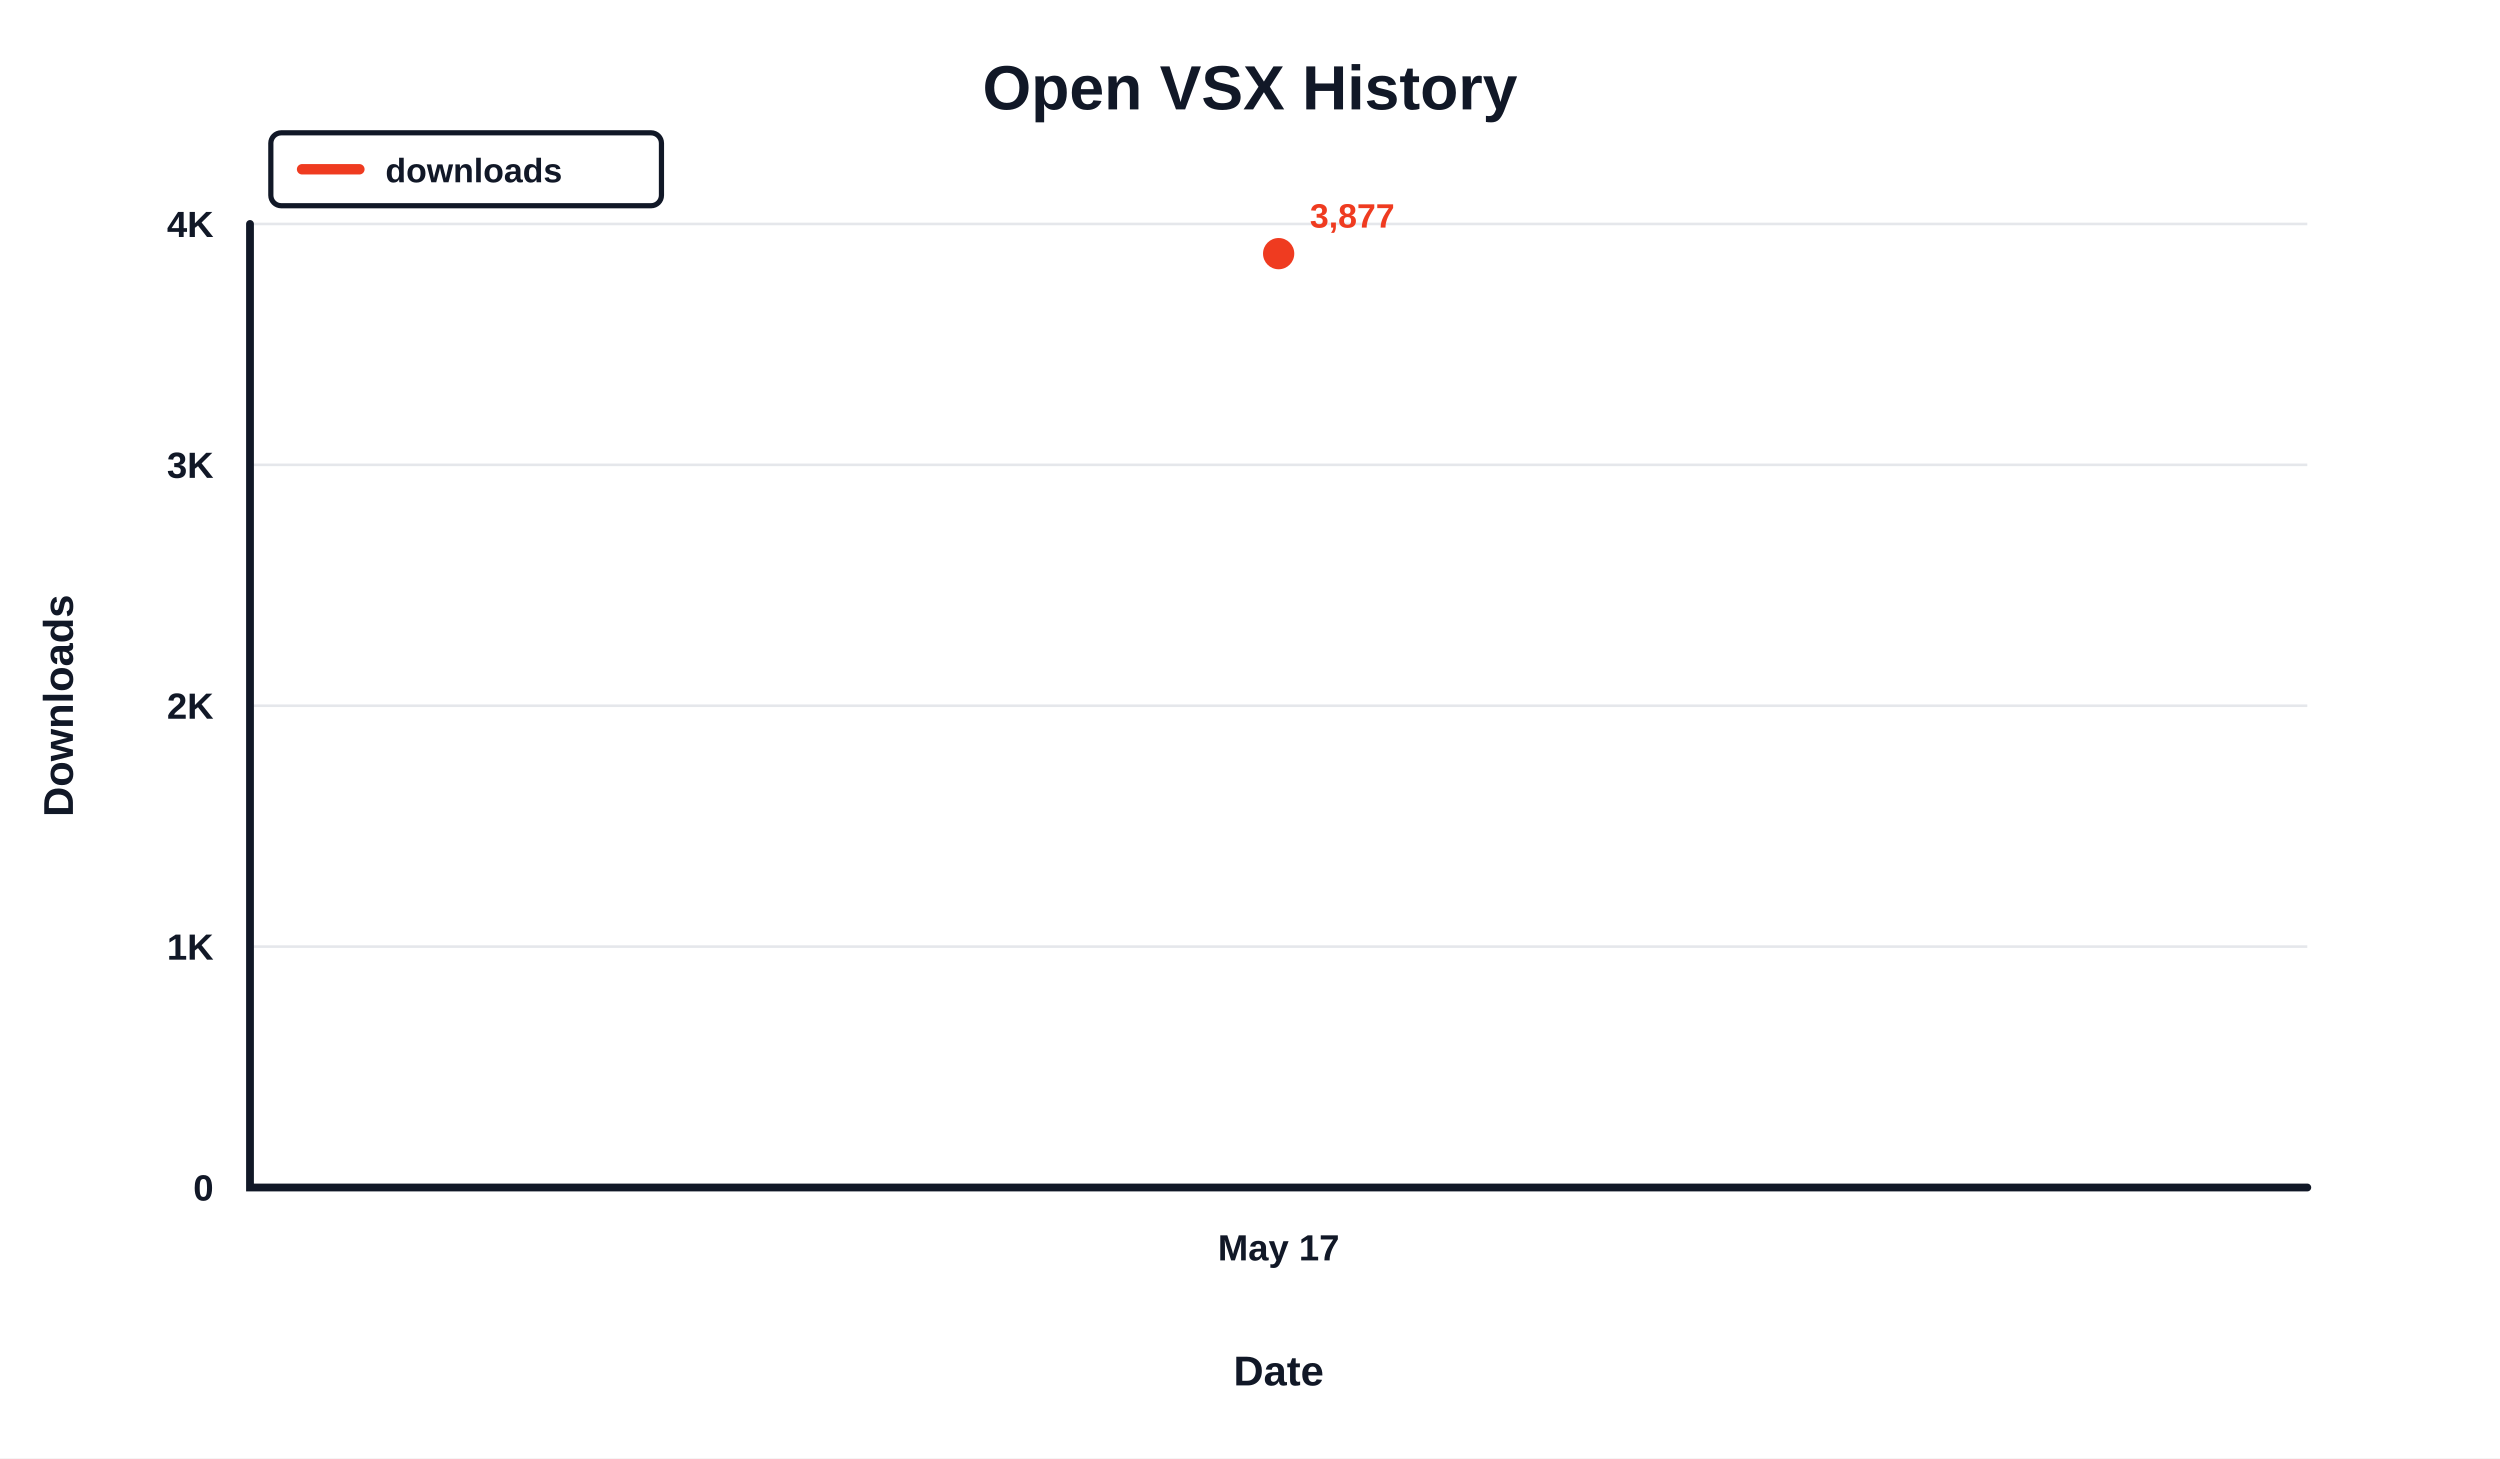
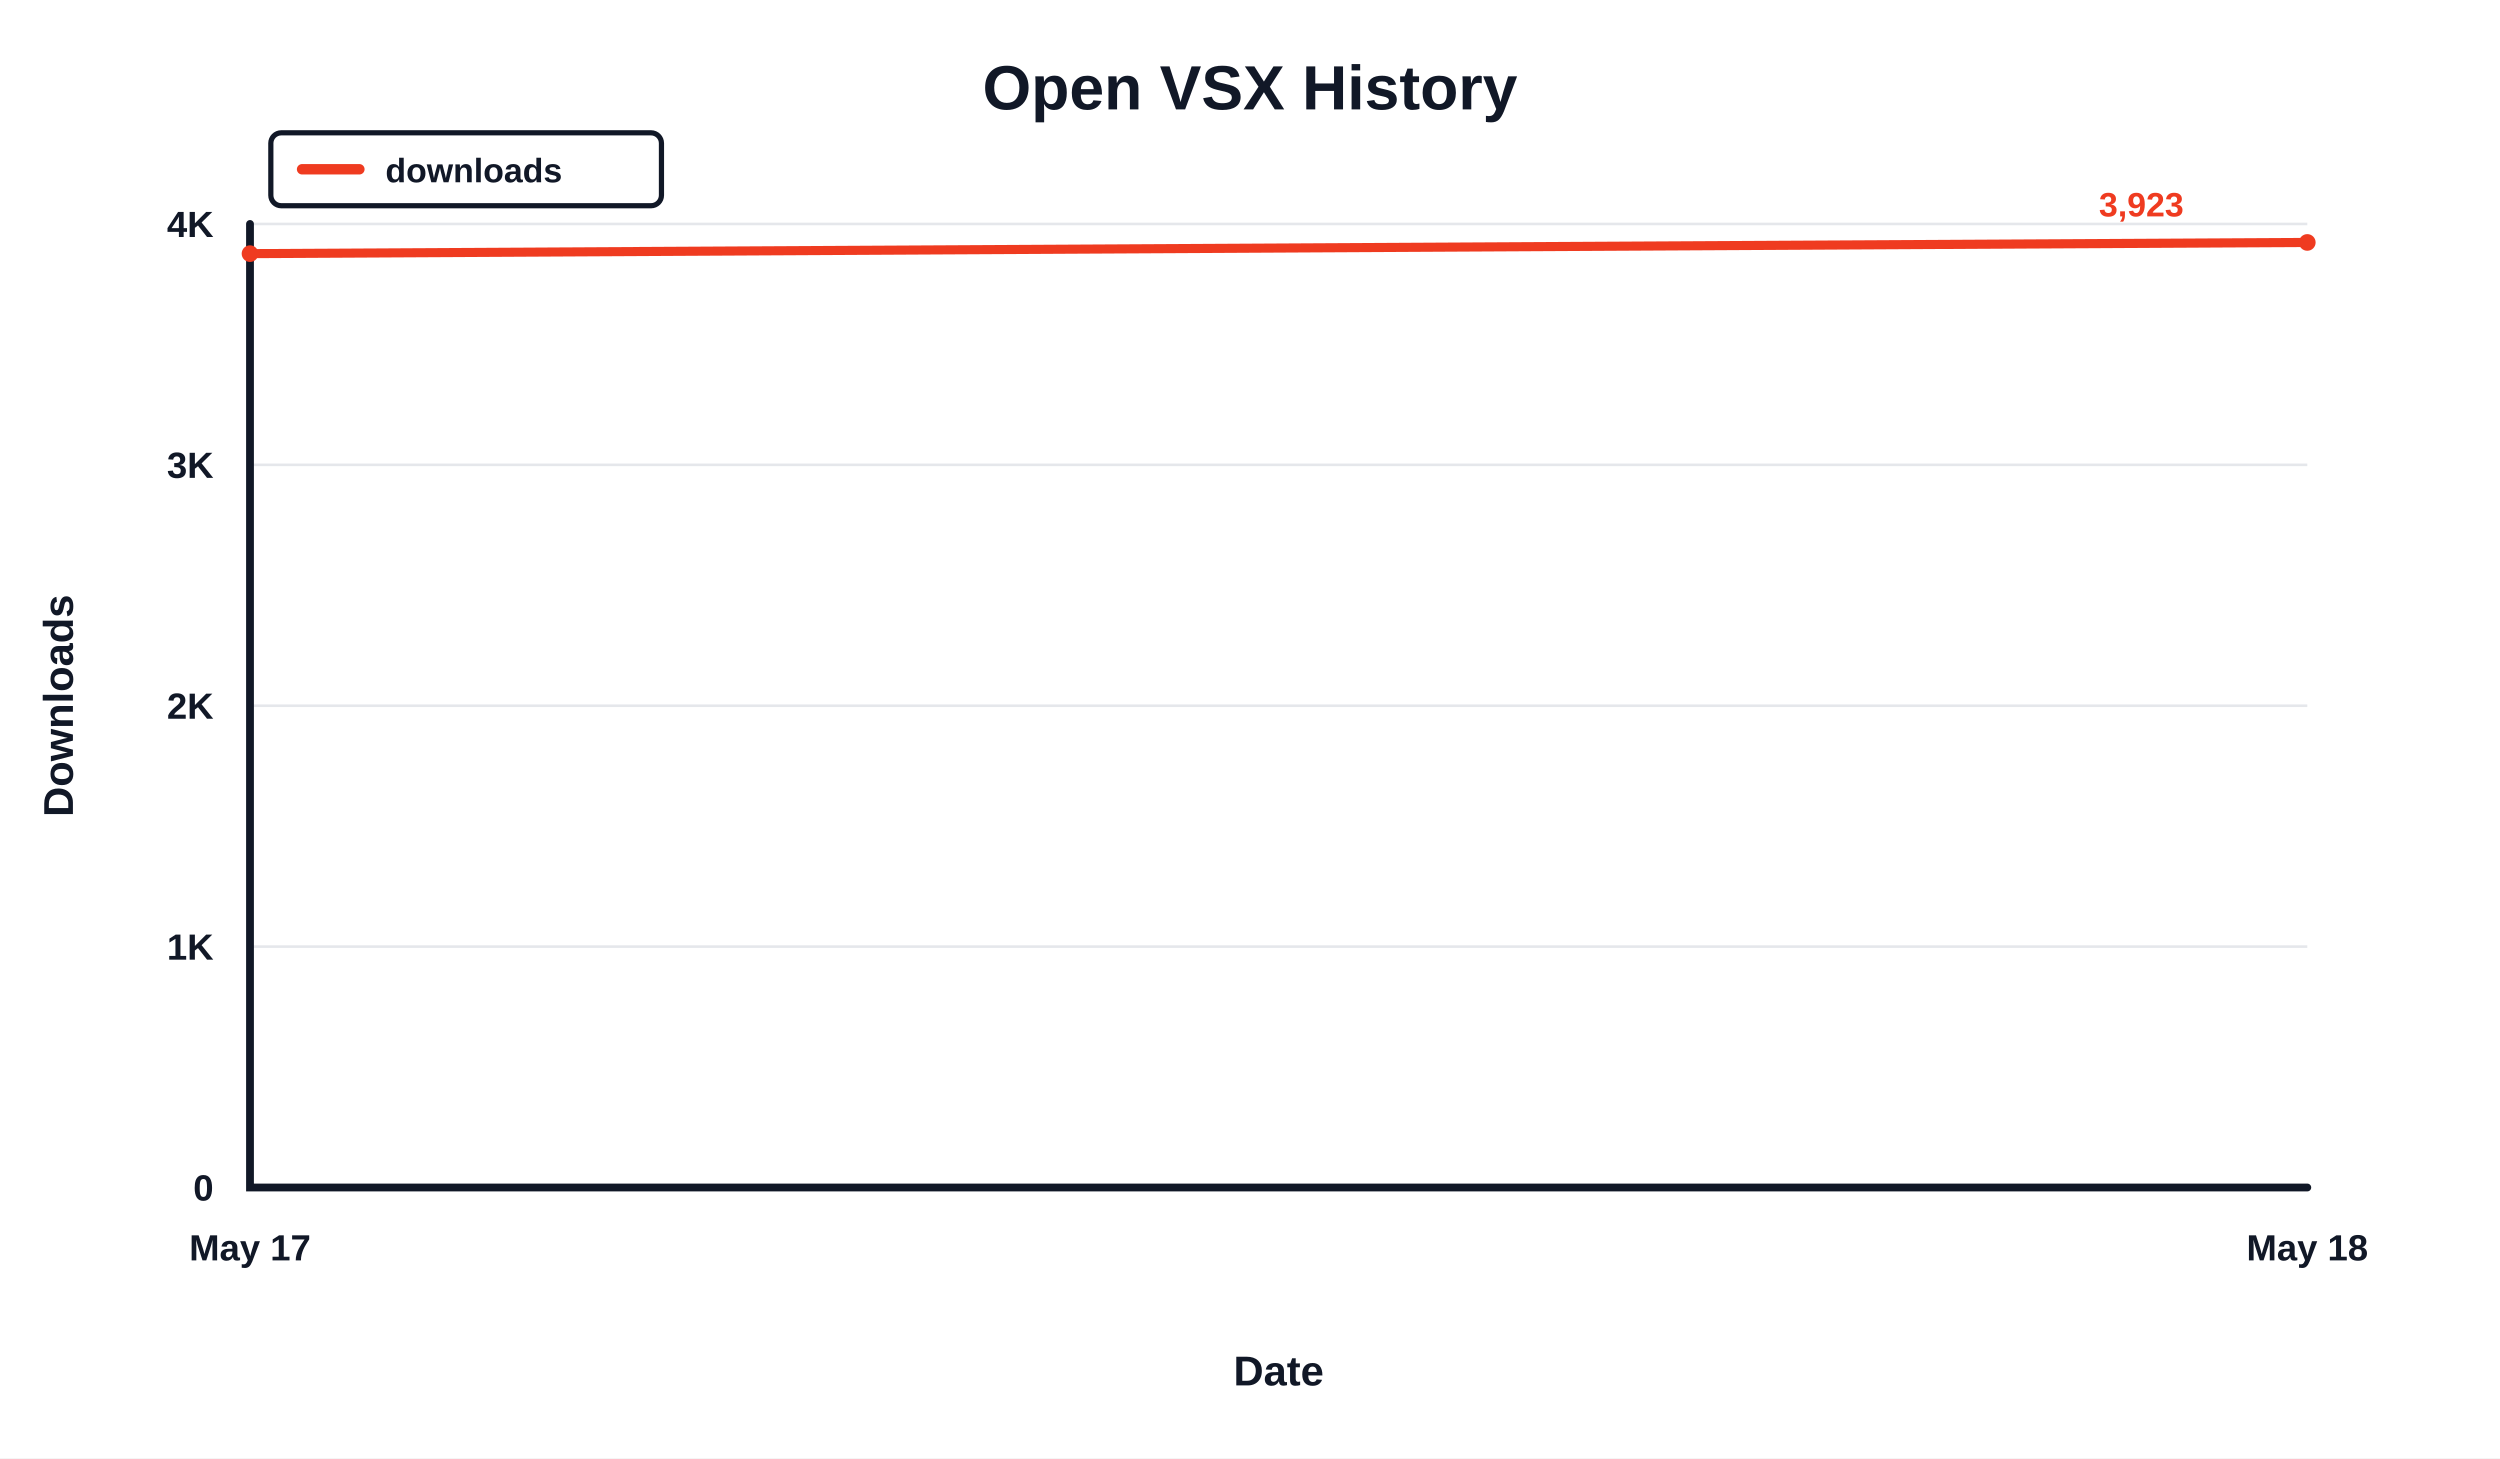
<svg xmlns="http://www.w3.org/2000/svg" width="960" height="560" viewBox="0 0 960 560" role="img" aria-label="winterdrive.quick-prompt Open VSX History line chart">
  <rect width="960" height="560" fill="#ffffff" />
  <text x="480" y="42" text-anchor="middle" font-family="Segoe UI, Arial, sans-serif" font-size="24" font-weight="700" fill="#111827">Open VSX History</text>
  <g transform="translate(104,64)">
    <rect x="0" y="-13" width="150" height="28" rx="4" fill="#ffffff" stroke="#111827" stroke-width="2" />
    <line x1="12" y1="1" x2="34" y2="1" stroke="#ef3b20" stroke-width="4" stroke-linecap="round" />
    <text x="44" y="6" font-family="Segoe UI, Arial, sans-serif" font-size="13" font-weight="600" fill="#111827">downloads</text>
  </g>
  <line x1="96" y1="456.0" x2="886" y2="456.0" stroke="#e5e7eb" stroke-width="1" />
  <text x="82" y="461.0" text-anchor="end" font-family="Segoe UI, Arial, sans-serif" font-size="14" font-weight="600" fill="#111827">0</text>
  <line x1="96" y1="363.5" x2="886" y2="363.5" stroke="#e5e7eb" stroke-width="1" />
  <text x="82" y="368.5" text-anchor="end" font-family="Segoe UI, Arial, sans-serif" font-size="14" font-weight="600" fill="#111827">1K</text>
  <line x1="96" y1="271.0" x2="886" y2="271.0" stroke="#e5e7eb" stroke-width="1" />
  <text x="82" y="276.0" text-anchor="end" font-family="Segoe UI, Arial, sans-serif" font-size="14" font-weight="600" fill="#111827">2K</text>
  <line x1="96" y1="178.5" x2="886" y2="178.5" stroke="#e5e7eb" stroke-width="1" />
  <text x="82" y="183.5" text-anchor="end" font-family="Segoe UI, Arial, sans-serif" font-size="14" font-weight="600" fill="#111827">3K</text>
  <line x1="96" y1="86.0" x2="886" y2="86.0" stroke="#e5e7eb" stroke-width="1" />
  <text x="82" y="91.0" text-anchor="end" font-family="Segoe UI, Arial, sans-serif" font-size="14" font-weight="600" fill="#111827">4K</text>
  <path d="M96,86 L96,456 L886,456" fill="none" stroke="#111827" stroke-width="3" stroke-linecap="round" />
-   <circle cx="491.0" cy="97.4" r="6" fill="#ef3b20" />
-   <text x="503.0" y="87.4" font-family="Segoe UI, Arial, sans-serif" font-size="13" font-weight="700" fill="#ef3b20">3,877</text>
-   <text x="491.0" y="484" text-anchor="middle" font-family="Segoe UI, Arial, sans-serif" font-size="14" font-weight="600" fill="#111827">May 17</text>
+   <path d="M96.0,97.4 L886.0,93.1" fill="none" stroke="#ef3b20" stroke-width="3.5" stroke-linecap="round" stroke-linejoin="round" />
+   <circle cx="96.0" cy="97.4" r="3.2" fill="#ef3b20" />
+   <circle cx="886.0" cy="93.1" r="3.2" fill="#ef3b20" />
+   <text x="806.0" y="83.1" font-family="Segoe UI, Arial, sans-serif" font-size="13" font-weight="700" fill="#ef3b20">3,923</text>
+   <text x="96.0" y="484" text-anchor="middle" font-family="Segoe UI, Arial, sans-serif" font-size="14" font-weight="600" fill="#111827">May 17</text>
+   <text x="886.0" y="484" text-anchor="middle" font-family="Segoe UI, Arial, sans-serif" font-size="14" font-weight="600" fill="#111827">May 18</text>
  <text x="491" y="532" text-anchor="middle" font-family="Segoe UI, Arial, sans-serif" font-size="16" font-weight="600" fill="#111827">Date</text>
  <text transform="translate(28 271) rotate(-90)" text-anchor="middle" font-family="Segoe UI, Arial, sans-serif" font-size="16" font-weight="600" fill="#111827">Downloads</text>
</svg>
